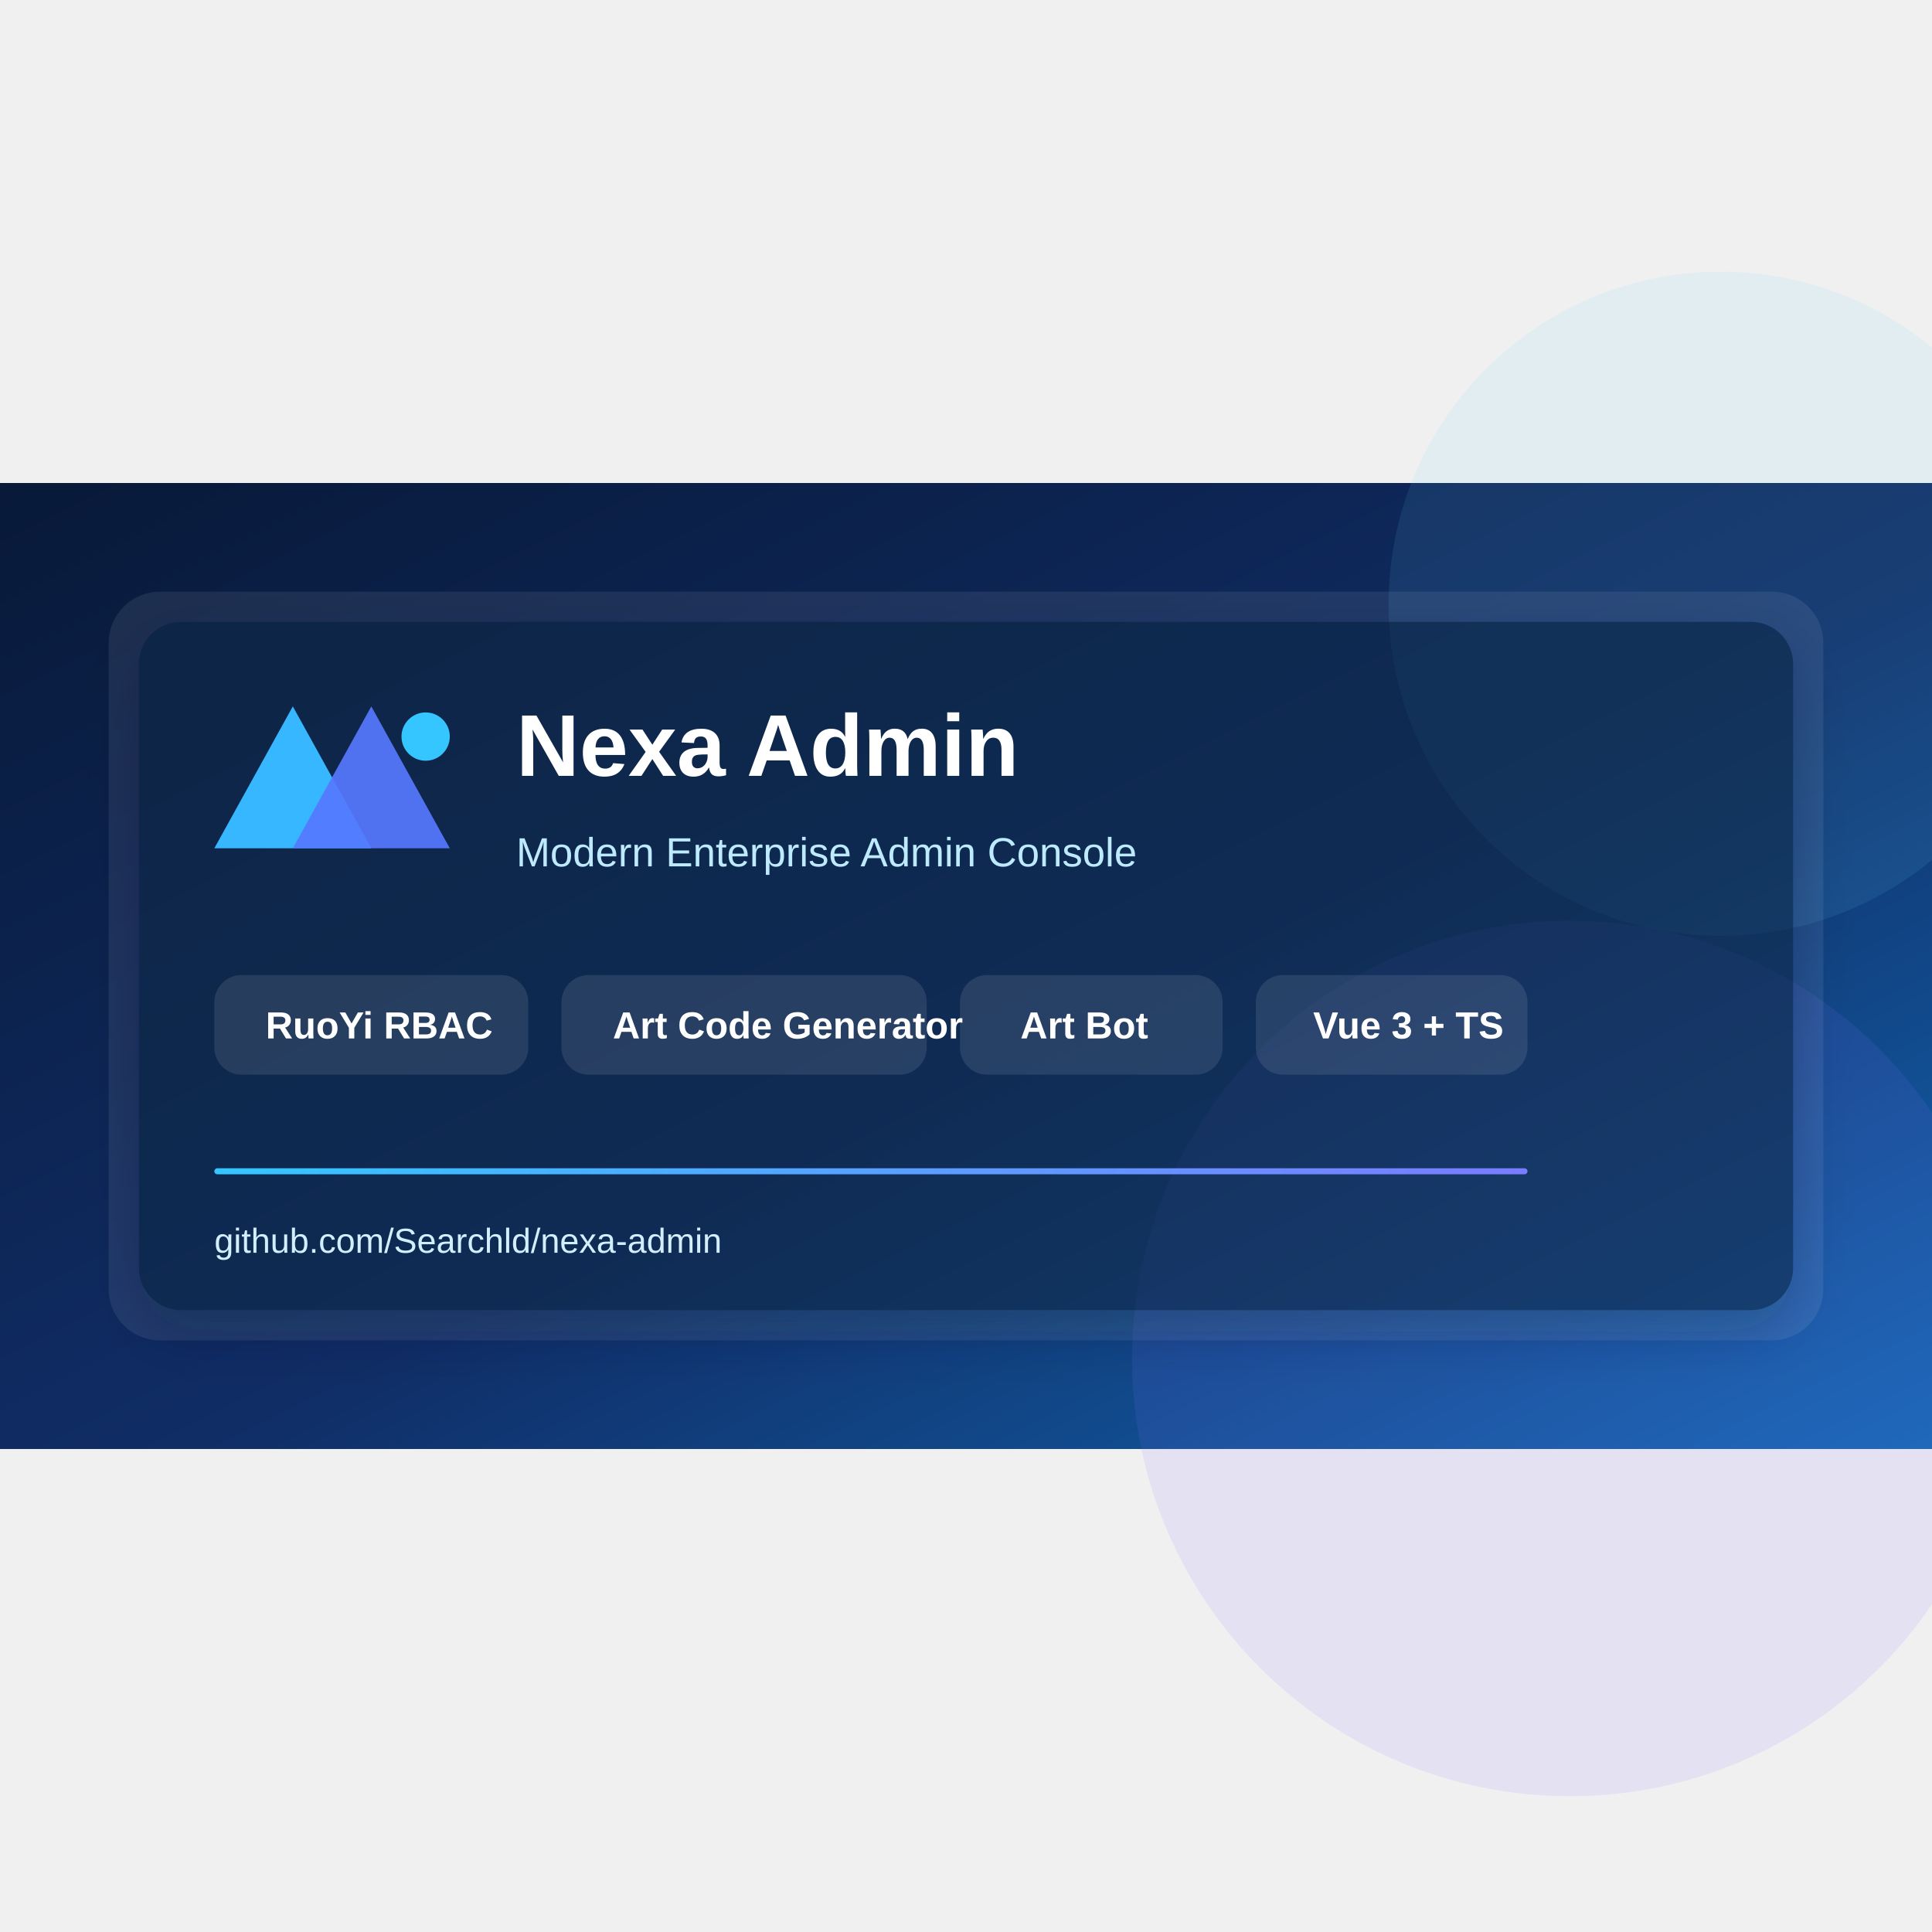
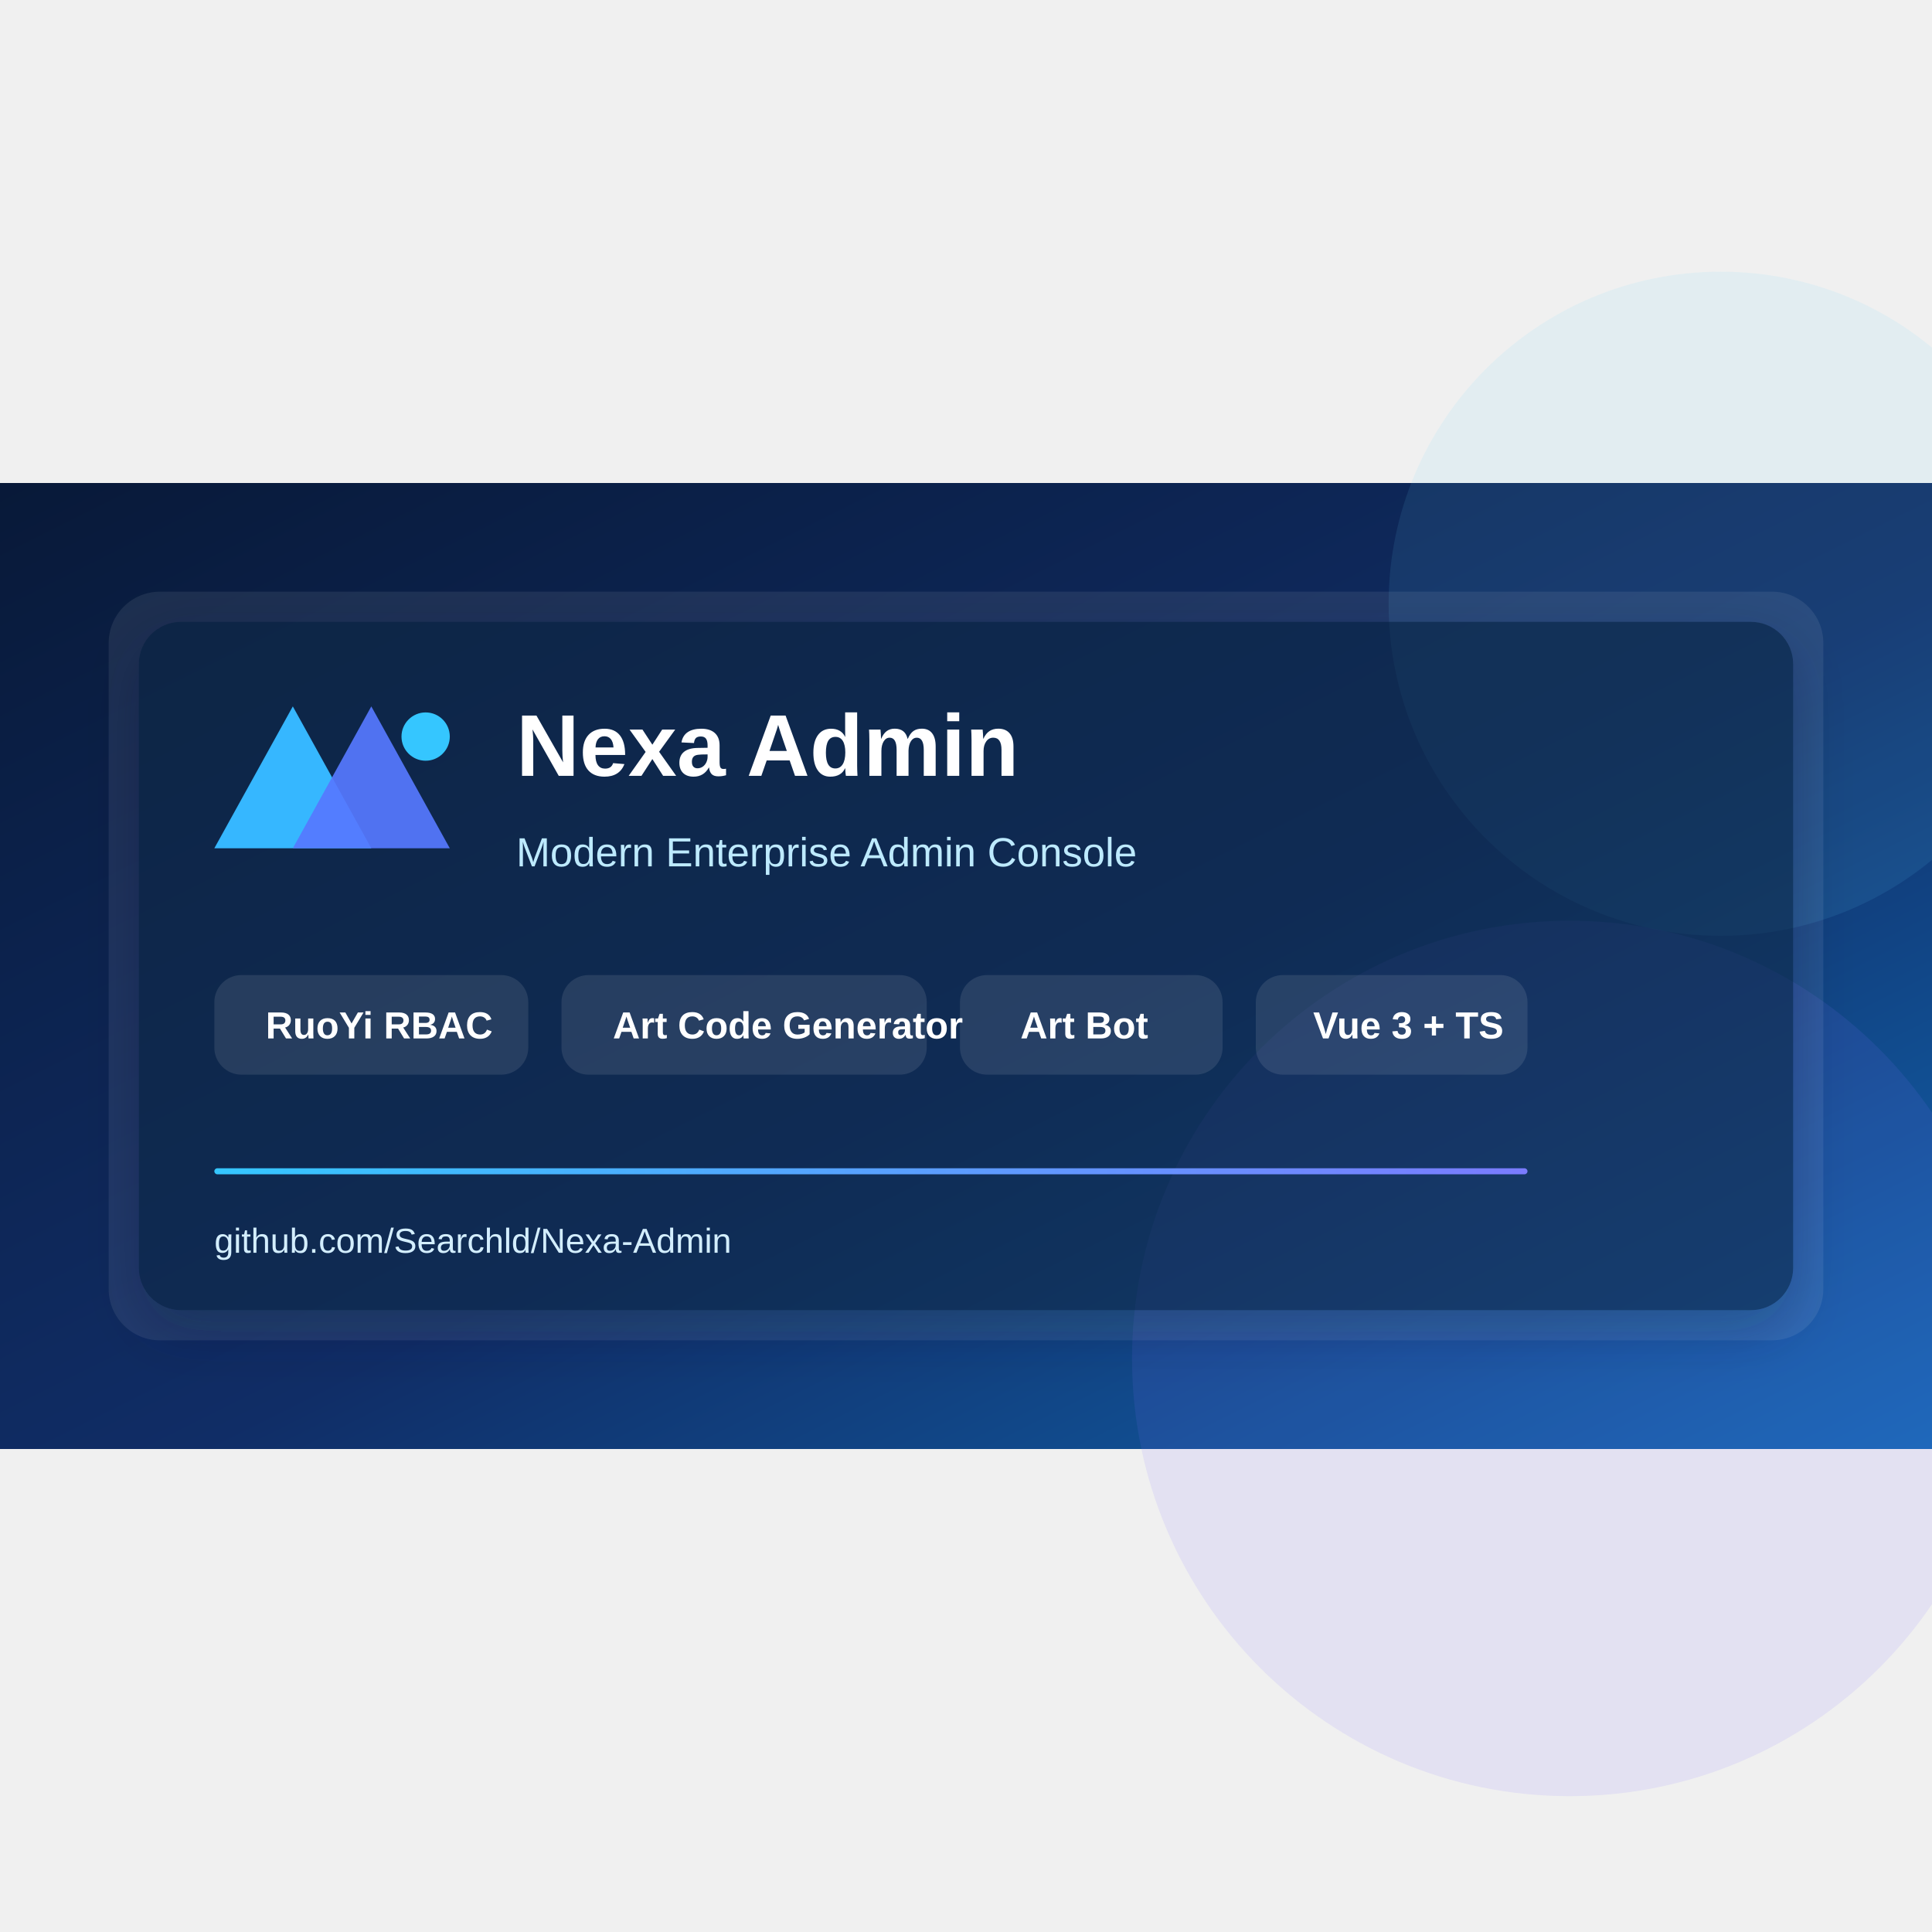
<svg xmlns="http://www.w3.org/2000/svg" width="1280" height="1280" viewBox="0 0 1280 1280">
  <defs>
    <linearGradient id="background" x1="0" y1="0" x2="1" y2="1">
      <stop offset="0%" stop-color="#081938" />
      <stop offset="55%" stop-color="#102d66" />
      <stop offset="100%" stop-color="#1268b3" />
    </linearGradient>
    <linearGradient id="accent" x1="0" y1="0" x2="1" y2="0">
      <stop offset="0%" stop-color="#35c6ff" />
      <stop offset="100%" stop-color="#7a7cff" />
    </linearGradient>
    <filter id="shadow" x="-20%" y="-20%" width="140%" height="140%">
      <feDropShadow dx="0" dy="14" stdDeviation="18" flood-color="#001536" flood-opacity="0.45" />
    </filter>
  </defs>
  <g transform="translate(0 320)">
    <rect width="1280" height="640" fill="url(#background)" />
    <circle cx="1140" cy="80" r="220" fill="#62d9ff" opacity="0.10" />
    <circle cx="1040" cy="580" r="290" fill="#7d6cff" opacity="0.12" />
    <rect x="72" y="72" width="1136" height="496" rx="34" fill="#ffffff" opacity="0.08" />
    <rect x="92" y="92" width="1096" height="456" rx="28" fill="#061b3c" opacity="0.56" filter="url(#shadow)" />
    <g transform="translate(142 148)">
      <path d="M0 94L52 0l52 94z" fill="#36b7ff" />
      <path d="M52 94L104 0l52 94z" fill="#5678ff" opacity="0.92" />
      <circle cx="140" cy="20" r="16" fill="#35c6ff" />
    </g>
    <text x="342" y="194" fill="#ffffff" font-size="58" font-weight="700" font-family="Arial, Helvetica, sans-serif">Nexa Admin</text>
    <text x="342" y="254" fill="#bdeaff" font-size="27" font-family="Arial, Helvetica, sans-serif">Modern Enterprise Admin Console</text>
    <rect x="142" y="326" width="208" height="66" rx="18" fill="#ffffff" opacity="0.10" />
    <rect x="372" y="326" width="242" height="66" rx="18" fill="#ffffff" opacity="0.10" />
    <rect x="636" y="326" width="174" height="66" rx="18" fill="#ffffff" opacity="0.10" />
    <rect x="832" y="326" width="180" height="66" rx="18" fill="#ffffff" opacity="0.10" />
    <text x="176" y="368" fill="#ffffff" font-size="25" font-weight="600" font-family="Arial, Helvetica, sans-serif">RuoYi RBAC</text>
    <text x="406" y="368" fill="#ffffff" font-size="25" font-weight="600" font-family="Arial, Helvetica, sans-serif">Art Code Generator</text>
    <text x="676" y="368" fill="#ffffff" font-size="25" font-weight="600" font-family="Arial, Helvetica, sans-serif">Art Bot</text>
    <text x="870" y="368" fill="#ffffff" font-size="25" font-weight="600" font-family="Arial, Helvetica, sans-serif">Vue 3 + TS</text>
    <rect x="142" y="454" width="870" height="4" rx="2" fill="url(#accent)" />
-     <text x="142" y="510" fill="#d3eeff" font-size="23" font-family="Arial, Helvetica, sans-serif">github.com/Searchld/nexa-admin</text>
+     <text x="142" y="510" fill="#d3eeff" font-size="23" font-family="Arial, Helvetica, sans-serif">github.com/Searchld/Nexa-Admin</text>
  </g>
</svg>
